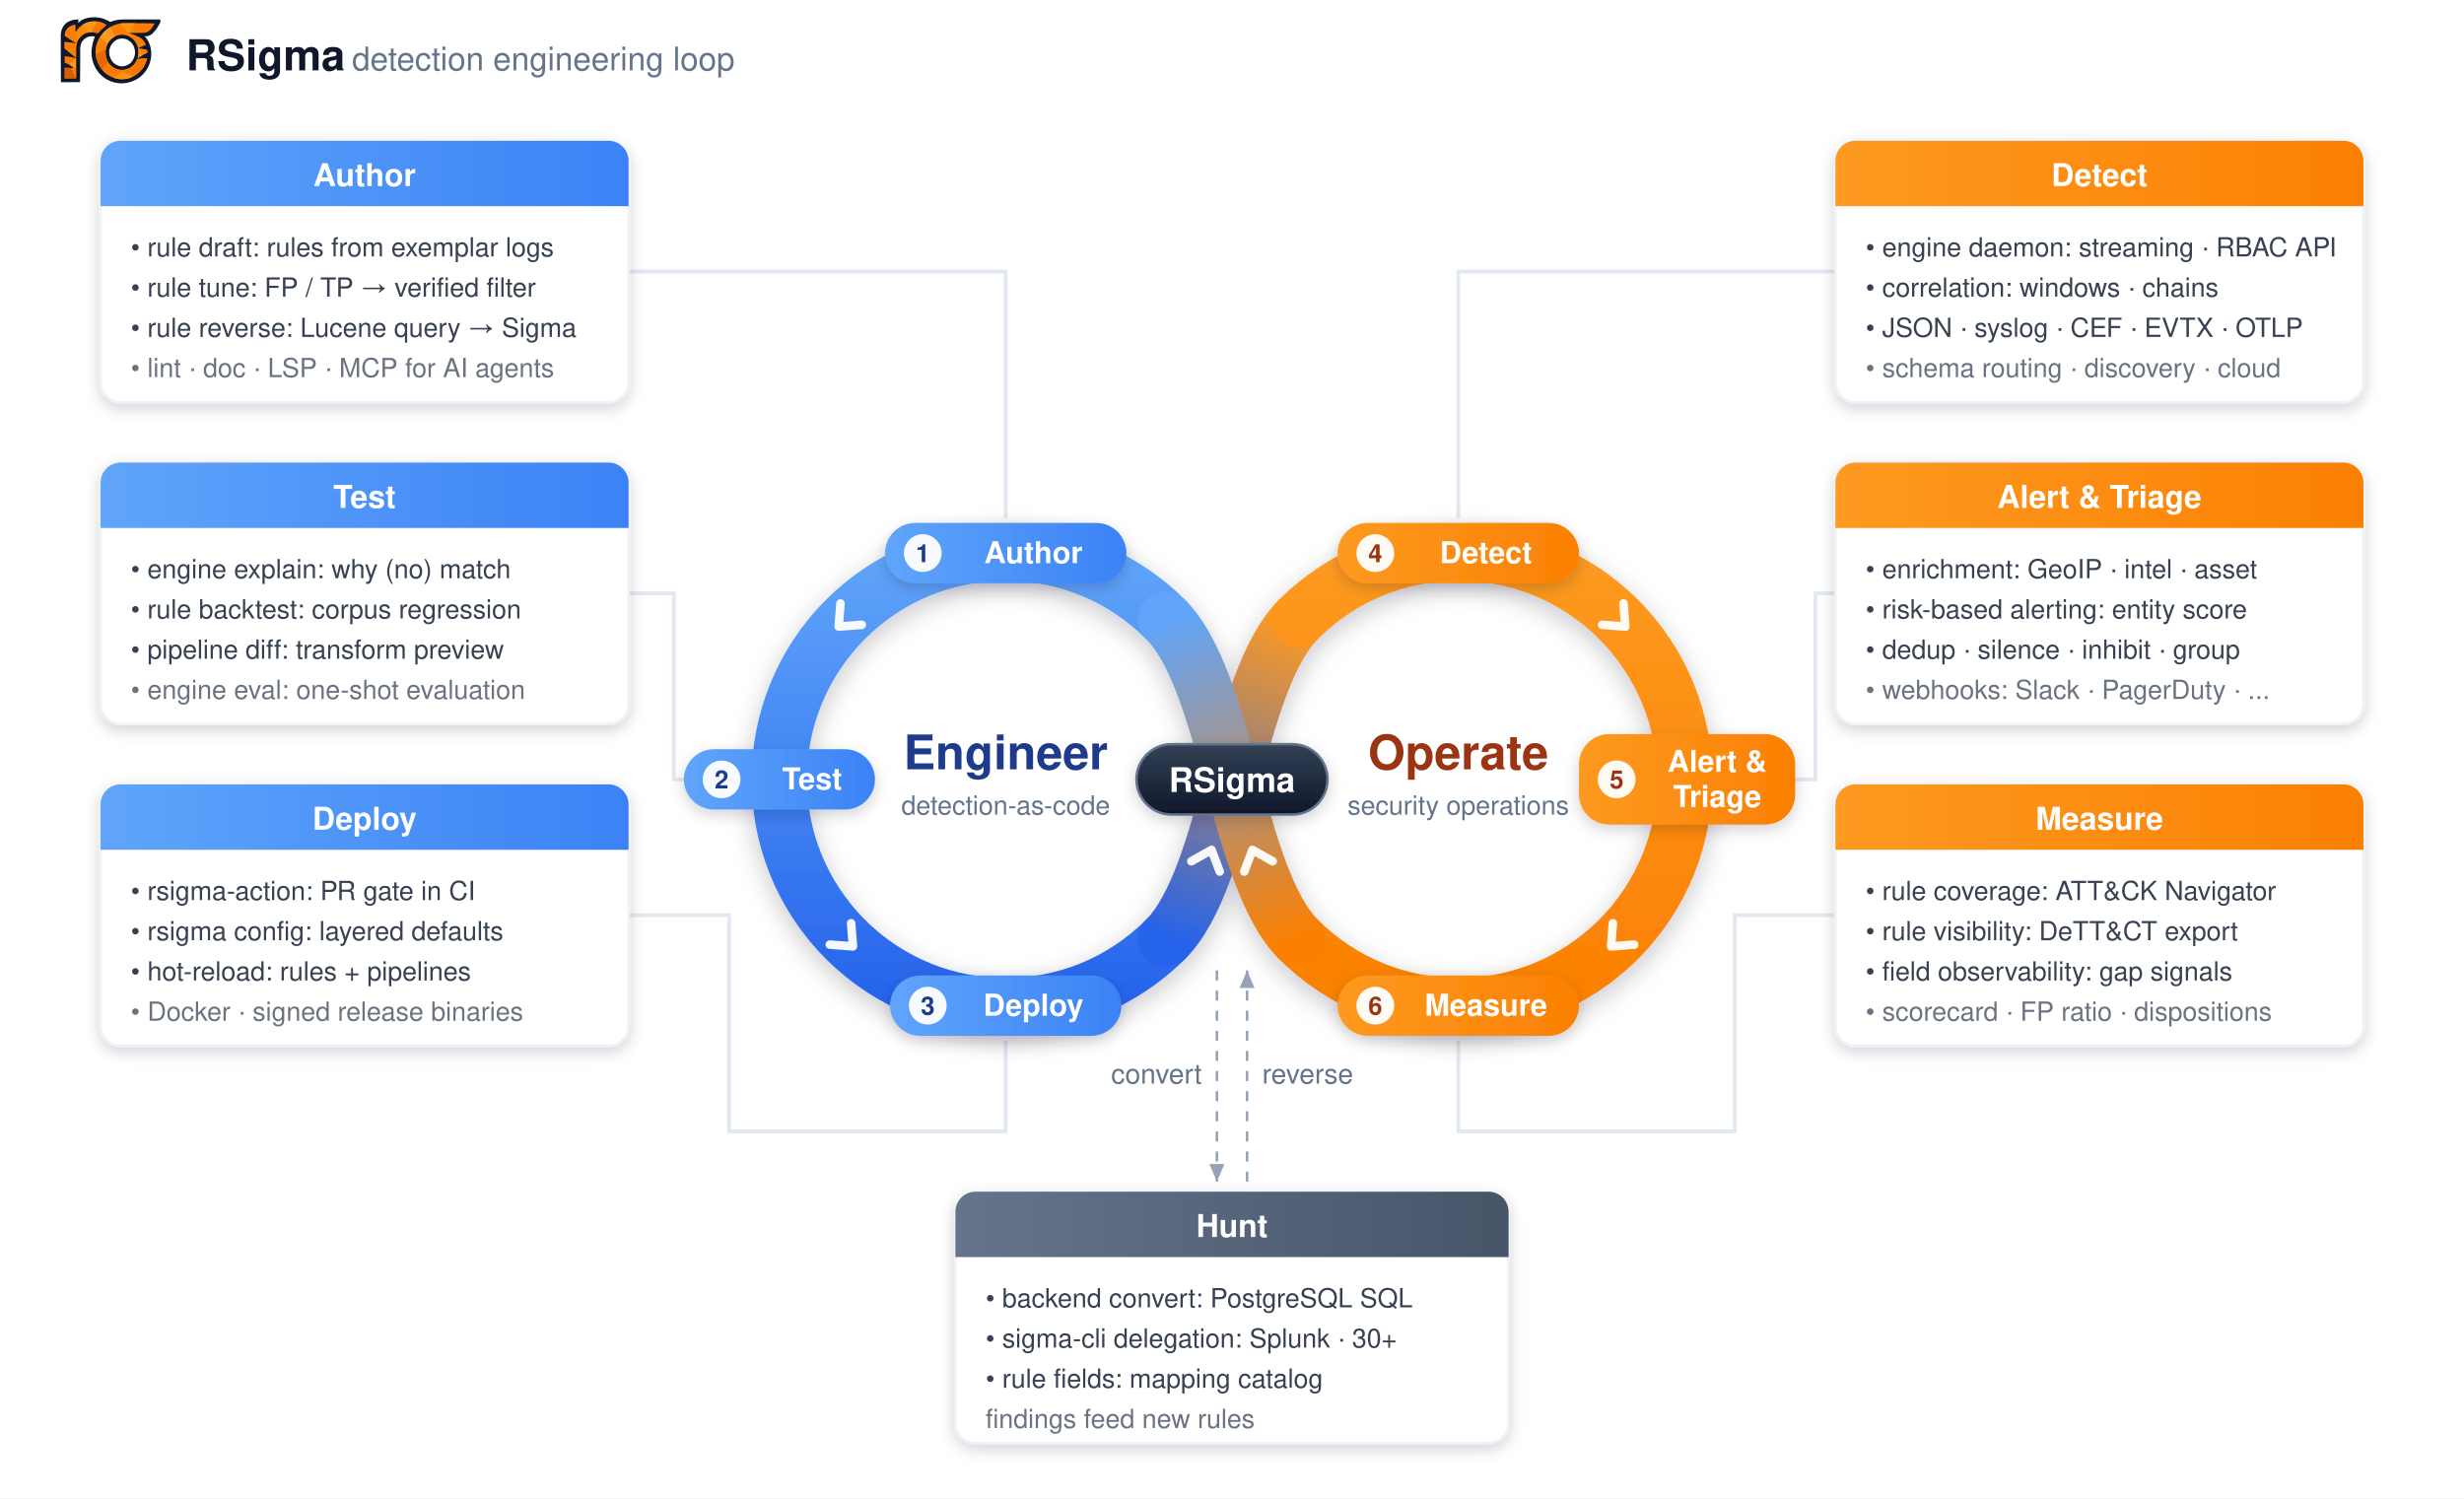
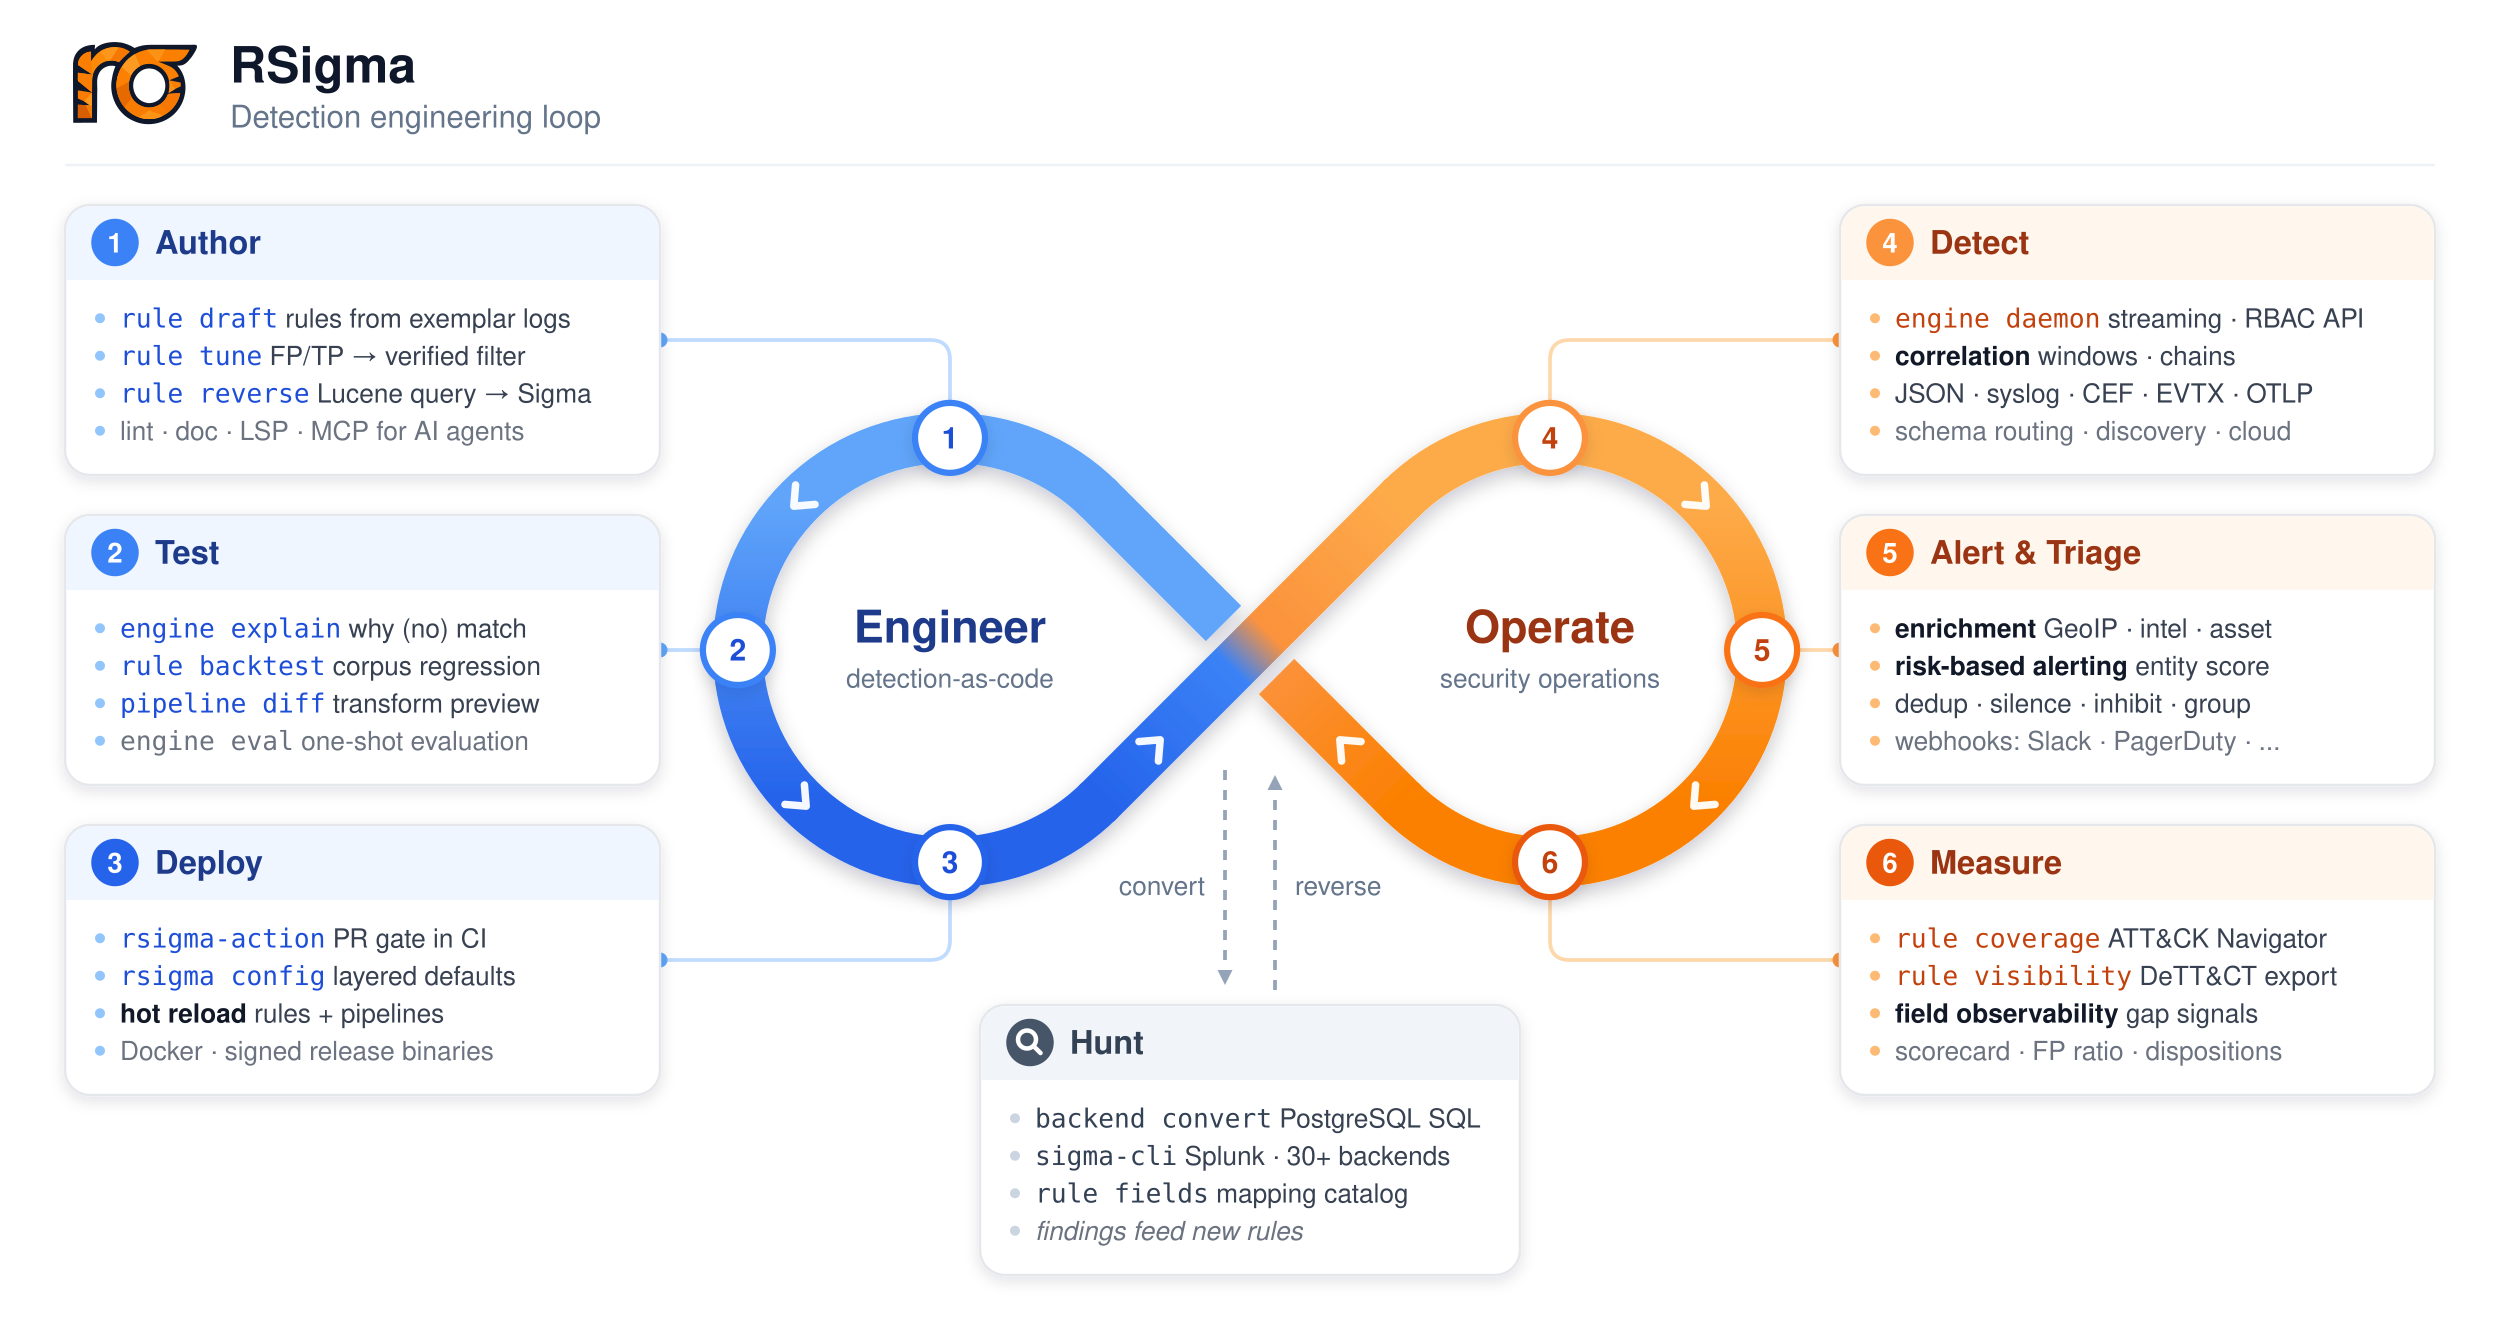
- <svg xmlns="http://www.w3.org/2000/svg" width="980" height="596" viewBox="0 0 980 596" font-family="Helvetica, Arial, sans-serif">
+ <svg xmlns="http://www.w3.org/2000/svg" width="1000" height="530" viewBox="0 0 1000 530" font-family="Helvetica, Arial, sans-serif">
  <defs>
-     <linearGradient id="gradL" x1="0" y1="0" x2="0" y2="1">
+     <linearGradient id="gradL" gradientUnits="userSpaceOnUse" x1="0" y1="200" x2="0" y2="320">
      <stop offset="0" stop-color="#60a5fa" />
      <stop offset="1" stop-color="#2563eb" />
    </linearGradient>
-     <linearGradient id="gradR" x1="0" y1="0" x2="0" y2="1">
-       <stop offset="0" stop-color="#fd9a21" />
+     <linearGradient id="gradR" gradientUnits="userSpaceOnUse" x1="0" y1="200" x2="0" y2="320">
+       <stop offset="0" stop-color="#fdab4a" />
      <stop offset="1" stop-color="#fb8002" />
    </linearGradient>
-     <linearGradient id="gradA" gradientUnits="userSpaceOnUse" x1="463.6" y1="373.6" x2="516.4" y2="246.4">
+     <linearGradient id="gradA" gradientUnits="userSpaceOnUse" x1="440" y1="320" x2="560" y2="200">
      <stop offset="0" stop-color="#2563eb" />
-       <stop offset="1" stop-color="#fd9a21" />
-     </linearGradient>
-     <linearGradient id="gradB" gradientUnits="userSpaceOnUse" x1="516.4" y1="373.6" x2="463.6" y2="246.4">
+       <stop offset="0.44" stop-color="#3b82f6" />
+       <stop offset="0.56" stop-color="#fb923c" />
+       <stop offset="1" stop-color="#fdab4a" />
+     </linearGradient>
+     <linearGradient id="gradB" gradientUnits="userSpaceOnUse" x1="560" y1="320" x2="440" y2="200">
      <stop offset="0" stop-color="#fb8002" />
+       <stop offset="0.44" stop-color="#fb923c" />
+       <stop offset="0.56" stop-color="#60a5fa" />
      <stop offset="1" stop-color="#60a5fa" />
    </linearGradient>
-     <linearGradient id="hdrBlue" x1="0" y1="0" x2="1" y2="0">
-       <stop offset="0" stop-color="#60a5fa" />
-       <stop offset="1" stop-color="#3b82f6" />
-     </linearGradient>
-     <linearGradient id="hdrOrange" x1="0" y1="0" x2="1" y2="0">
-       <stop offset="0" stop-color="#fd9a21" />
-       <stop offset="1" stop-color="#fb8002" />
-     </linearGradient>
-     <linearGradient id="hdrSlate" x1="0" y1="0" x2="1" y2="0">
-       <stop offset="0" stop-color="#64748b" />
-       <stop offset="1" stop-color="#475569" />
-     </linearGradient>
-     <linearGradient id="badge" x1="0" y1="0" x2="0" y2="1">
-       <stop offset="0" stop-color="#334155" />
-       <stop offset="1" stop-color="#0f172a" />
-     </linearGradient>
-     <filter id="soft" x="-30%" y="-30%" width="160%" height="160%">
-       <feDropShadow dx="0" dy="2" stdDeviation="3" flood-color="#0f172a" flood-opacity="0.18" />
+     <filter id="soft" x="-20%" y="-20%" width="140%" height="140%">
+       <feDropShadow dx="0" dy="2" stdDeviation="3" flood-color="#0f172a" flood-opacity="0.12" />
    </filter>
-     <filter id="softBig" x="-30%" y="-30%" width="160%" height="160%">
-       <feDropShadow dx="0" dy="3" stdDeviation="5" flood-color="#0f172a" flood-opacity="0.22" />
+     <filter id="ribbon" x="-20%" y="-20%" width="140%" height="140%">
+       <feDropShadow dx="0" dy="3" stdDeviation="4" flood-color="#0f172a" flood-opacity="0.22" />
    </filter>
-     <marker id="arrowg" markerWidth="9" markerHeight="9" refX="7" refY="3" orient="auto" markerUnits="userSpaceOnUse">
-       <path d="M0,0 L7,3 L0,6 Z" fill="#94a3b8" />
+     <mask id="gap" maskUnits="userSpaceOnUse" x="0" y="0" width="1000" height="530">
+       <rect x="0" y="0" width="1000" height="530" fill="#ffffff" />
+       <path d="M476,284 L524,236" stroke="#000000" stroke-width="30" />
+     </mask>
+     <marker id="arrow" markerWidth="8" markerHeight="8" refX="6" refY="3" orient="auto" markerUnits="userSpaceOnUse">
+       <path d="M0,0 L6,3 L0,6 Z" fill="#94a3b8" />
    </marker>
    <style>
-       /* Light values are presentation attributes on each element (below);
+       .mono { font-family: ui-monospace, SFMono-Regular, Menlo, Consolas, monospace; }
+       /* Light values are presentation attributes on each element;
         this block only overrides them when the viewer prefers dark. */
      @media (prefers-color-scheme: dark) {
        .bg { fill: #0b1220; }
-         .card { fill: #131f36; stroke: #24324d; }
-         .ink { fill: #cbd5e1; }
-         .muted { fill: #93a1b5; }
+         .node { fill: #0b1220; }
+         .logo { fill: #f1f5f9; }
        .title { fill: #f1f5f9; }
        .sub { fill: #94a3b8; }
-         .leader { stroke: #2a3a57; }
-         .lobeL { fill: #93c5fd; }
-         .lobeR { fill: #fdba74; }
+         .divider { stroke: #1e293b; }
+         .card { fill: #111b2e; stroke: #22314d; }
+         .hdrL { fill: #142647; }
+         .hdrR { fill: #33200f; }
+         .hdrS { fill: #1a2436; }
+         .tL, .cmdL, .lobeL, .numL { fill: #93c5fd; }
+         .tR, .cmdR, .lobeR, .numR { fill: #fdba74; }
+         .tS, .cmdS { fill: #e2e8f0; }
+         .ink { fill: #cbd5e1; }
+         .strong { fill: #e2e8f0; }
+         .muted { fill: #8b9ab0; }
+         .leadL { stroke: #1e40af; }
+         .leadR { stroke: #9a3412; }
        .annot { fill: #94a3b8; }
      }
    </style>
  </defs>
-   <rect class="bg" fill="#ffffff" x="0" y="0" width="980" height="596" />
-   <g transform="translate(20,3) scale(0.04) translate(-53.91459,-194.2921)">
+   <rect class="bg" fill="#ffffff" x="0" y="0" width="1000" height="530" />
+   <g transform="translate(24,12) scale(0.05) translate(-53.91459,-194.2921)">
    <path class="logo" fill="#0f172a" d="M 503.008 290.952 C 445.509 288.488 364.458 302.968 331.624 350.056 C 333.917 314.14 331.207 350.445 334.11 313.157 C 216.487 311.122 164.41 381.585 158.26 458.548 C 156.589 604.127 159.974 790.975 159.569 936.595 C 222.006 936.951 260.938 936.769 349.512 936.114 C 351.261 858.168 350.883 771.912 351.46 693.898 C 355.313 644.453 341.965 591.313 363.936 544.808 C 386.289 494.82 445.332 469.442 497.553 483.653 C 487.785 504.44 473.8 550.607 469.137 585.478 C 442.697 717.884 513.446 866.438 639.139 920.091 C 759.822 979.819 918.912 940.142 998.28 831.528 C 1076.388 731.647 1081.343 573.555 991.903 479.068 C 1047.321 483.791 1071.762 455.176 1108.491 408.605 C 1126.01 380.683 1177.345 311.705 1131.42 312.38 C 1012.56 312.634 893.688 312.029 774.835 312.948 C 728.066 313.875 701.915 317.775 650.081 337.915 C 616.411 316.385 567.62 295.634 526.001 292.999 C 518.957 292.001 511.223 291.304 503.008 290.952 z M 771.77 501.974 C 779.144 502.277 786.571 503.279 794.001 504.999 C 796.641 505.559 799.281 506.111 802.001 506.691 C 820.011 511.891 835.851 521.849 850.001 533.999 C 851.711 535.459 853.42 536.931 855.19 538.441 C 879.13 561.131 891.961 592.699 896.001 624.999 C 896.121 629.749 896.18 634.499 896.19 639.249 C 896.2 641.729 896.219 644.211 896.229 646.771 C 895.009 685.041 877.901 720.349 851.001 746.999 C 823.721 770.449 790.771 781.299 755.001 778.999 C 719.051 772.679 689.089 755.509 666.879 726.249 C 643.699 691.779 634.29 651.85 642.12 610.62 C 651.17 570.97 674.03 539.58 708.12 517.81 C 727.995 506.47 749.648 501.065 771.77 501.974 z" />
    <path d="m 801.375,349.773 h 9.52 c 8.59,0 17.17,0.01 25.75,0.02 8.98,0.02 17.96,0.02 26.94,0.02 17,0.01 33.99,0.02 50.98,0.04 19.35,0.03 38.7,0.04 58.06,0.05 39.79,0.02 77.52,2.063 117.31,2.113 l 0.047,0.034 0.013,-0.047 c -0.65,1.98 -1.32,3.96 -2,6 -18.99,35.11 -41.04,71.04 -81,84 -18.46,4.41 -36.27,4.6 -55.2,4.61 -1.62,0 -1.62,0 -9.8,0.05 -8.53,0.04 -17.05,0.06 -25.58,0.08 -8.73,0.01 -17.46,0.06 -26.19,0.1 -17.07,0.07 -34.15,0.12 -51.23,0.16 4.48,1.76 8.96,3.52 13.44,5.29 2.49,0.98 4.99,1.96 7.55,2.97 5.34,2.09 10.71,4.11 16.08,6.11 6.12,2.32 11.98,4.91 17.93,7.63 3.79,1.6 7.58,3.18 11.38,4.75 2.09,0.87 4.19,1.74 6.34,2.64 3.96,1.64 7.92,3.28 11.88,4.9 40.27,16.81 62.8,42.59 81.4,81.71 v 2 c -6.48,2.88 -12.94,5.63 -19.52,8.26 -2.01,0.81 -4.02,1.62 -6.09,2.45 -4.18,1.68 -8.36,3.35 -12.54,5.03 -35.32,14.21 -35.32,14.21 -36.85,17.26 1.53,0.1 3.05,0.21 4.62,0.32 7,0.74 13.69,2.08 20.57,3.55 10.25,2.17 20.51,4.22 30.81,6.13 22.94,4.48 22.94,4.48 33,7 0.84,6.67 1.11,12.8 1.07,19.5 -0.01,1.97 -0.02,3.94 -0.03,5.97 -0.01,0.74 -0.01,0.74 -0.04,4.53 -1.76,0.81 -3.53,1.62 -5.35,2.45 -41.29,19.06 -41.29,19.06 -58.47,30.2 -6.35,4.11 -12.79,8.07 -19.24,12.03 -2.22,1.37 -4.43,2.73 -6.72,4.14 -5.21,3.18 -5.21,3.18 -7.22,4.18 0.9,-8.04 2.39,-15.55 4.07,-23.44 6.09,-32.03 3.72,-62.67 -6.07,-93.56 -0.66,-2.17 -1.31,-4.33 -2,-6.57 -15.04,-40.91 -45.03,-74.88 -84.18,-94.06 -39.03,-18.01 -82.3,-19.94 -122.82,-5.37 -19.1,8.05 -35.4,18.27 -51,32 -1.89,1.65 -3.79,3.3 -5.74,5 -21.2,20.18 -37.32,47.53 -44.26,76 l -3,9 c -9.59,49.8 -2.47,99.02 23,143 2.55,3.75 5.2,7.44 8,11 1.37,1.75 2.73,3.5 4.13,5.31 30.06,35.06 68.6,53.03 113.87,58.69 47.69,0.99 89.76,-15.37 124.57,-48.19 16.71,-17.68 28.52,-38.2 37.43,-60.81 73.66,-5.17 73.66,-5.17 96,-5 -12.42,61.82 -49.02,117.96 -100,155 -0.87,0.67 -0.87,0.67 -5.31,4.06 -54.72,37.88 -118.74,53.36 -184.63,43.26 -73.78,-13.86 -133.32,-56.08 -175.62,-117.39 -16.88,-26.57 -28.4,-54.64 -36.44,-84.93 -0.72,-2.66 -1.44,-5.32 -2.18,-8.07 -7.69,-37.91 -6.8,-77.16 1.18,-114.93 0.34,-0.33 0.66,-0.66 1,-1 0.26,-1.69 0.51,-3.38 0.76,-5.12 1.39,-7.67 3.62,-14.69 6.12,-22.07 0.86,-2.57 1.73,-5.14 2.62,-7.79 9.56,-26.76 23.51,-52.29 40.5,-75.02 1.63,-2.19 3.26,-4.38 4.94,-6.63 5.09,-6.41 10.48,-12.39 16.06,-18.37 l 5,-6 h 2 c 0.34,-0.66 0.34,-0.66 2,-4 3.27,-3.08 6.62,-6.06 10,-9 1.08,-0.95 1.08,-0.95 6.5,-5.75 41.2,-34.34 91.26,-57.91 144.5,-65.25 2.18,-0.35 4.36,-0.71 6.61,-1.07 13.6,-1.35 27.12,-1.19 40.77,-1.16 z" fill="#fb8002" />
    <path d="m 612,368 c -18.344,14.911 -34.481,27.764 -49.815,43.87 -15.719,9.911 -24.067,35.751 -41.904,37.028 C 467.571,428.455 403.246,439.441 362.393,479.218 325.918,511.556 307.731,561.343 310.68,609.6 c -0.219,27.8 -0.462,55.6 -0.68,83.4 -38.006,-27.905 -72.967,-59.806 -110,-89 -7.442,-14.929 -1.282,-34.163 -3.118,-50.779 -1.209,-11.504 -1.042,-21.417 12.842,-15.39 C 244.25,541.346 278.4,548.721 313,551 274.022,526.34 235.845,500.297 198,474 196.01,428.341 229.837,385.806 272.78,372.519 282.137,368.782 291.989,367.323 302,368 c 0.019,25.085 -0.038,51.493 0.029,75.754 23.475,-36.577 52.933,-71.516 93.247,-90.091 63.429,-30.963 141.079,-25.814 203.068,6.143 4.673,2.523 9.238,5.249 13.657,8.194 z" fill="#fc8a07" />
    <path d="m 1015,701 c -12.43,61.82 -49.03,117.97 -100,155 -1.75,1.34 -3.51,2.68 -5.31,4.06 -54.72,37.89 -118.74,53.37 -184.64,43.26 C 667.23,892.46 617.77,864.17 577,822 c -1.34,-1.38 -2.68,-2.76 -4.06,-4.19 -0.97,-1.26 -1.94,-2.51 -2.94,-3.81 1.48,-7.4 6.13,-11.31 11,-17 3.35,-4.32 6.68,-8.66 10,-13 5.9,-7.44 11.9,-14.8 17.89,-22.16 5.22,-6.44 10.39,-12.92 15.49,-19.46 1.19,-1.45 2.39,-2.89 3.62,-4.38 0.66,0 1.32,0 2,0 0.57,0.86 0.57,0.86 3.44,5.19 22.46,33.54 58.52,59.77 98.45,68.03 47.34,8.39 89.83,-0.47 130.11,-27.22 26.69,-21.2 44.52,-46.33 57,-78 73.65,-5.16 73.65,-5.16 96,-5 z" fill="#f87b02" />
    <path d="m 547,491 c 3.13,3.13 6.25,6.26 9.36,9.4 1.64,1.64 3.27,3.28 4.95,4.98 1.63,1.63 3.25,3.27 4.93,4.96 2.77,2.71 5.59,5.38 8.52,7.92 7.46,6.59 14.33,13.8 21.33,20.87 5.8,5.84 11.64,11.53 17.91,16.87 0.99,0.99 1.98,1.98 3,3 0.5,0.16 0.5,0.16 3,1 -1,5 -1,5 -3.75,11.75 -18.37,46.64 -16.09,98.16 2.57,144.31 2.03,4.59 4.4,9.03 6.8,13.44 1.12,2.14 2.23,4.29 3.38,6.5 -2.66,5.32 -6.23,9.38 -10,14 -2.17,2.67 -4.33,5.33 -6.5,8 -1.12,1.38 -2.24,2.76 -3.4,4.18 -11.21,13.81 -22.13,27.84 -33.03,41.89 -2.34,2.99 -4.7,5.97 -7.07,8.93 -25.94,-34.49 -44.92,-70.21 -56,-112 -0.72,-2.66 -1.44,-5.32 -2.19,-8.06 -7.69,-37.91 -6.8,-77.17 1.19,-114.94 0.16,-0.16 0.16,-0.16 1,-1 0.25,-1.69 0.5,-3.37 0.76,-5.11 1.38,-7.67 3.61,-14.7 6.12,-22.08 0.86,-2.57 1.72,-5.14 2.61,-7.79 6.29,-17.6 14.7,-35.11 24.51,-51.02 z" fill="#e76a01" />
    <path d="m 302,368 v 76 l 0.029,0.076 L 302,445 c 0.3,1.41 0.6,2.83 0.91,4.28 1.09,5.72 1.83,11.39 2.49,17.17 1.84,15.75 4,31.44 6.17,47.14 4.1,30.06 4.29,33.229 5.17,38.96 L 316.254,550 c 1,3 0.746,3 -0.504,7.38 -4.66,17.64 -5.21,35.16 -5.26,53.3 -0.01,1.18 -0.01,1.18 -0.06,7.17 -0.05,7.49 -0.08,14.97 -0.12,22.46 -0.03,5.11 -0.07,10.22 -0.1,15.32 -0.09,12.46 -0.15,24.91 -0.21,37.37 -5.84,-3.51 -10.74,-7.66 -16,-12 -1.12,-0.88 -1.12,-0.88 -6.81,-5.31 -7.23,-5.72 -14.21,-11.68 -21.19,-17.69 -3.32,-2.68 -6.65,-5.35 -10,-8 -3.67,-2.99 -7.34,-5.99 -11,-9 -0.66,-0.54 -0.66,-0.54 -3.98,-3.26 -6.8,-5.58 -13.54,-11.19 -20.21,-16.93 -6.79,-5.8 -13.77,-11.31 -20.81,-16.81 -3,-3 -3,-3 -3.34,-9.31 0.02,-2.7 0.03,-5.41 0.05,-8.2 0.01,-2.92 0.02,-5.85 0.03,-8.86 0.02,-3.07 0.05,-6.15 0.07,-9.32 0.02,-3.08 0.03,-6.17 0.04,-9.35 0.04,-7.65 0.09,-15.31 0.15,-22.96 1.6,0.23 1.6,0.23 9.69,1.4 8.09,1.16 16.19,2.23 24.31,3.16 8.37,0.97 16.67,2.15 25,3.44 8.46,1.23 16.91,2.43 25.38,3.62 2.26,0.33 4.53,0.65 6.87,0.99 1.08,0.15 1.08,0.15 6.59,0.93 1.97,0.28 3.95,0.56 5.98,0.85 C 306,551 306,551 313,551 c -2.08,-1.28 -4.17,-2.56 -6.31,-3.88 C 294.27,539.37 282.16,531.15 270,523 c -3.23,-2.15 -6.46,-4.29 -9.69,-6.44 -8.16,-5.44 -16.23,-11 -24.31,-16.56 -2.35,-1.57 -4.7,-3.13 -7.12,-4.75 C 200,476 200,476 198,474 c -1.68,-26.11 9.9,-50.14 26,-70 20.5,-22.24 47.53,-36 78,-36 z" fill="#f97e02" />
    <path d="m 197,677 c 22,3 22,3 30,5 12.9,2.32 25.91,3.97 38.89,5.78 5.74,0.86 11.44,1.96 17.11,3.22 6.54,1.08 13.1,2.09 19.65,3.1 5.35,0.9 5.35,0.9 7.35,1.9 0,66.99 0,133.98 0,203 -37.29,0 -74.58,0 -113,0 0,-35.31 0,-70.62 0,-107 9.91,0 19.22,0.42 29.03,1.43 6.71,0.64 13.43,1.11 20.16,1.57 10.64,0.73 21.21,1.8 31.81,3 5.66,0.37 11.33,0.71 17,1 -11.23,-8.48 -22.53,-16.85 -34,-25 -1.89,-1.42 -3.78,-2.85 -5.72,-4.31 -9.11,-5.87 -18.54,-9.88 -28.53,-14 -3.71,-1.56 -7.43,-3.12 -11.14,-4.68 -1.63,-0.67 -3.26,-1.35 -4.94,-2.05 -4.58,-1.92 -9.13,-3.94 -13.67,-5.96 0,-21.78 0,-43.56 0,-66 z" fill="#f87b02" />
    <path d="m 1015,701 c -12.2,60.68 -48.23,118.14 -99,154 -5.69,-2.85 -8.82,-7.22 -13,-12 -0.74,-0.83 -0.74,-0.83 -4.5,-5 -10.5,-11.67 -21,-23.33 -31.5,-35 -1.63,-1.75 -3.26,-3.51 -4.94,-5.31 C 858,793 858,793 856,788 c 0.89,-0.65 0.89,-0.65 5.38,-3.94 5.84,-4.46 11.25,-9.04 16.62,-14.06 1.61,-1.51 3.22,-3.01 4.88,-4.56 16.18,-17.17 27.5,-37.58 36.12,-59.44 73.65,-5.16 73.65,-5.16 96,-5 z" fill="#f67702" />
    <path d="m 651.267,387.901 c 13.091,24.495 23.547,50.273 35.125,75.49 2.714,6.465 5.227,13.014 7.608,19.609 -25.638,15.542 -49.506,35.461 -64.479,61.848 -11.066,17.193 -1.709,1.676 -8.852,15.688 -19.279,-16.816 -42.421,-39.138 -61.105,-56.59 -12.613,-12.677 -0.428,0.313 -12.964,-12.88 15.934,-23.413 35.006,-50.965 57.517,-68.62 12.404,-10.051 24.986,-19.967 38.1,-29.053 3.02,-1.826 6.05,-3.635 9.051,-5.493 z" fill="#fd9a21" />
    <path d="m 547,491 c 11.32,11.423 22.587,22.899 34.603,33.597 11.369,11.252 26.876,25.385 38.869,35.979 -3.14,8.187 -2.631,6.953 -4.604,12.147 -3.902,9.949 -7.374,20.184 -8.678,30.838 -2.972,9.3 -13.683,10.703 -21.088,14.961 -23.707,12.087 -47.219,24.552 -70.613,37.229 -4.068,1.808 -10.16,7.205 -9.355,-0.693 C 502.427,629.291 506.753,603.235 512,578 c 2.618,-14.44 2.692,-14.585 5.626,-21.344 C 524.642,533.649 534.333,511.469 547,491 Z" fill="#fc8102" />
    <path d="m 197,792 c 9.9,0 19.18,0.42 28.98,1.43 9.37,0.89 18.75,1.48 28.14,2.11 5.88,0.46 3.16,0.393 8.338,0.862 l 0.047,0.056 c 1.17,4.113 1.238,4.219 6.123,15.647 1.2,2.55 3.522,4.746 4.762,7.376 3.84,7.99 7.79,15.91 11.79,23.81 4.44,8.99 8.6,18.1 12.78,27.21 2.5,5.35 5.09,10.62 7.79,15.88 C 309,893 309,893 310,899 H 197 Z" fill="#d75e01" />
    <path d="m 522.75,333.083 c 30.883,0.411 58.782,15.292 84.37,31.434 6.21,4.443 6.178,2.51 1.479,6.831 -7.592,6.595 -7.51,6.61 -16.874,15.324 -22.575,19.134 -45.522,43.766 -65.86,64.993 -7.649,-3.619 -7.645,-3.552 -13.351,-5.394 -18.556,-5.993 -35.231,-8.209 -58.551,-7.061 9.49,-18.378 23.532,-35.82 34.128,-53.542 11.279,-17.235 22.878,-35.686 34.659,-52.584 z" fill="#f67802" />
    <path d="m 523,333 c -0.51,0.8 -0.51,0.8 -3.09,4.86 -2.38,3.74 -4.76,7.48 -7.13,11.22 -7.34,11.57 -14.77,23.08 -22.27,34.54 -3.84,5.89 -7.66,11.8 -11.48,17.7 -3.96,6.11 -7.93,12.21 -11.91,18.3 -1.42,2.18 -2.84,4.36 -4.3,6.61 -2.86,4.31 -5.81,8.56 -8.82,12.77 -8.94,1.38 -8.94,1.38 -18,2 -0.99,0.16 -0.99,0.16 -6,1 -0.99,-1.59 -1.98,-3.18 -3,-4.81 -2.43,-3.76 -4.94,-7.47 -7.59,-11.08 -5.2,-7.21 -10.12,-14.58 -15.03,-21.99 -1.95,-2.92 -3.89,-5.85 -5.84,-8.78 -0.47,-0.71 -0.47,-0.71 -2.85,-4.3 -4.74,-7.12 -9.52,-14.22 -14.3,-21.31 C 379,366 379,366 378,363 c 46.17,-26.17 92,-37.19 145,-30 z" fill="#fc971c" />
    <path d="m 773,839 c 3.67,1.26 7.31,2.61 10.94,4 1.06,0.41 1.06,0.41 6.43,2.46 2.19,0.84 4.37,1.68 6.63,2.54 4.19,1.57 8.37,3.13 12.56,4.69 6.43,2.41 12.82,4.87 19.19,7.43 5.72,2.27 11.43,4.37 17.25,6.38 21.68,7.51 21.68,7.51 30,12.5 -37.79,28.34 -99.04,30.82 -143.69,25.44 -15.63,-2.37 -31.58,-5.55 -46.31,-11.44 -0.16,-0.5 -0.16,-0.5 -1,-3 2.31,-0.99 4.62,-1.98 7,-3 3.36,-2.29 6.69,-4.63 10,-7 4,-2.67 8,-5.34 12,-8 2.05,-1.37 4.09,-2.74 6.2,-4.16 6.92,-4.63 13.86,-9.23 20.8,-13.84 2.33,-1.57 4.66,-3.14 7.07,-4.76 1.1,-0.73 1.1,-0.73 6.68,-4.43 2,-1.33 3.99,-2.67 6.05,-4.04 C 766,838 766,838 773,839 Z" fill="#fd9315" />
    <path d="m 773.501,350.773 c 39.167,0.07 83.877,-1.505 123.043,-1.4 -11.39,23.324 -26.652,44.45 -39.167,67.131 -4.638,9.45 -12.898,21.405 -18.247,30.516 -10.108,-5.957 -18.737,-14.053 -26.215,-23.028 -20.365,-22.185 -40.92,-44.207 -60.886,-66.749 -1.857,-2.307 -7.65,-4.878 -1.744,-4.78 7.678,-1.17 15.449,-1.72 23.215,-1.69 z" fill="#fd9315" />
    <path d="m 309,697 c 0.33,0 0.66,0 1,0 0,65.34 0,130.68 0,198 -8.74,-8.74 -13.65,-25.62 -18.94,-36.81 C 283.22,841.61 275.23,825.1 267.15,808.64 264,802 264,802 263,798 c 10.71,-0.1 21.31,0.29 32,1 -15.45,-11.65 -31.04,-23.05 -47,-34 3.16,-6.32 8.2,-10.85 13,-16 1.73,-1.9 3.46,-3.79 5.25,-5.75 5.71,-6.2 11.47,-12.35 17.24,-18.49 2.79,-2.99 5.53,-6.02 8.26,-9.07 4.91,-5.42 10.08,-10.52 15.25,-15.69 0.66,-0.99 1.32,-1.98 2,-3 z" fill="#fc981d" />
    <path d="m 263,798 c 15.68,0 31.35,1.02 47,2 0,31.35 0,62.7 0,95 -8.74,-8.74 -13.65,-25.62 -18.94,-36.81 C 283.22,841.61 275.23,825.1 267.15,808.64 264,802 264,802 263,798 Z" fill="#f17f07" />
    <path d="m 927,597 2,1 v 6 l 5,1 c 2.98,3.95 2.98,3.95 6.19,9.12 1.14,1.83 2.29,3.65 3.47,5.53 1.1,1.76 2.2,3.53 3.34,5.35 0.86,1.28 0.86,1.28 5.19,7.75 7.23,10.9 14.714,23.038 21.394,34.288 C 967.886,670.4 964.98,672.55 959.94,675.5 c -8.71,5.15 -17.28,10.46 -25.8,15.91 -3.66,2.29 -7.39,4.45 -11.14,6.59 0.89,-8.03 2.38,-15.54 4.06,-23.44 4.4,-23.12 4.29,-46.3 0.94,-69.56 z" fill="#fb9115" />
  </g>
-   <text class="title" fill="#0f172a" x="74" y="28" font-size="17" font-weight="bold">RSigma</text>
-   <text class="sub" fill="#64748b" x="140" y="28" font-size="13">detection engineering loop</text>
+   <text class="title" fill="#0f172a" x="92" y="33" font-size="20" font-weight="bold">RSigma</text>
+   <text class="sub" fill="#64748b" x="92" y="51" font-size="12.5">Detection engineering loop</text>
+   <path class="divider" d="M26,66 H974" stroke="#eef2f7" stroke-width="1" />
  <g fill="none" stroke-width="1.5">
-     <path class="leader" stroke="#e2e8f0" d="M250,108 L400,108 L400,206" />
-     <path class="leader" stroke="#e2e8f0" d="M250,236 L268,236 L268,310 L272,310" />
-     <path class="leader" stroke="#e2e8f0" d="M250,364 L290,364 L290,450 L400,450 L400,414" />
-     <path class="leader" stroke="#e2e8f0" d="M730,108 L580,108 L580,206" />
-     <path class="leader" stroke="#e2e8f0" d="M730,236 L722,236 L722,310 L714,310" />
-     <path class="leader" stroke="#e2e8f0" d="M730,364 L690,364 L690,450 L580,450 L580,414" />
-   </g>
-   <path d="M484,386 L484,470" fill="none" stroke="#94a3b8" stroke-dasharray="4 4" marker-end="url(#arrowg)" />
-   <path d="M496,470 L496,386" fill="none" stroke="#94a3b8" stroke-dasharray="4 4" marker-end="url(#arrowg)" />
-   <text class="annot" fill="#64748b" x="478" y="431" font-size="11" text-anchor="end">convert</text>
-   <text class="annot" fill="#64748b" x="502" y="431" font-size="11" text-anchor="start">reverse</text>
-   <g filter="url(#softBig)" stroke-linecap="round" fill="none">
-     <path d="M463.6,246.4 A90,90 0 1 0 463.6,373.6" stroke="url(#gradL)" stroke-width="22" />
-     <path d="M463.6,373.6 C488.3,348.9 491.7,271.1 516.4,246.4" stroke="url(#gradA)" stroke-width="22" />
-     <path d="M516.4,246.4 A90,90 0 1 1 516.4,373.6" stroke="url(#gradR)" stroke-width="22" />
-     <path d="M516.4,373.6 C491.7,348.9 488.3,271.1 463.6,246.4" stroke="url(#gradB)" stroke-width="22" />
-   </g>
-   <g fill="none" stroke="#ffffff" stroke-width="3.4" stroke-linecap="round" stroke-linejoin="round" opacity="0.95">
-     <path d="M-3,-6 L4,0 L-3,6" transform="translate(336.4,246.4) rotate(135)" />
-     <path d="M-3,-6 L4,0 L-3,6" transform="translate(336.4,373.6) rotate(45)" />
-     <path d="M-3,-6 L4,0 L-3,6" transform="translate(643.6,246.4) rotate(45)" />
-     <path d="M-3,-6 L4,0 L-3,6" transform="translate(643.6,373.6) rotate(135)" />
-     <path d="M-3,-6 L4,0 L-3,6" transform="translate(480.5,341.8) rotate(-70)" />
-     <path d="M-3,-6 L4,0 L-3,6" transform="translate(499.5,341.8) rotate(-110)" />
-   </g>
-   <text class="lobeL" fill="#1e3a8a" x="400" y="306" font-size="19" font-weight="bold" text-anchor="middle">Engineer</text>
-   <text class="sub" fill="#64748b" x="400" y="324" font-size="10.5" text-anchor="middle">detection-as-code</text>
-   <text class="lobeR" fill="#9a3412" x="580" y="306" font-size="19" font-weight="bold" text-anchor="middle">Operate</text>
-   <text class="sub" fill="#64748b" x="580" y="324" font-size="10.5" text-anchor="middle">security operations</text>
-   <rect x="452" y="296" width="76" height="28" rx="14" fill="url(#badge)" stroke="#64748b" stroke-width="1" filter="url(#soft)" />
-   <text x="490" y="315" font-size="13.5" font-weight="bold" text-anchor="middle" fill="#ffffff">RSigma</text>
-   <g filter="url(#soft)">
-     <rect x="352" y="208" width="96" height="24" rx="12" fill="url(#hdrBlue)" />
-     <rect x="272" y="298" width="76" height="24" rx="12" fill="url(#hdrBlue)" />
-     <rect x="354" y="388" width="92" height="24" rx="12" fill="url(#hdrBlue)" />
-     <rect x="532" y="208" width="96" height="24" rx="12" fill="url(#hdrOrange)" />
-     <rect x="628" y="292" width="86" height="36" rx="12" fill="url(#hdrOrange)" />
-     <rect x="532" y="388" width="96" height="24" rx="12" fill="url(#hdrOrange)" />
+     <path class="leadL" stroke="#bfdbfe" d="M264,136 H372 Q380,136 380,144 V160" />
+     <path class="leadL" stroke="#bfdbfe" d="M264,260 H280" />
+     <path class="leadL" stroke="#bfdbfe" d="M264,384 H372 Q380,384 380,376 V360" />
+     <path class="leadR" stroke="#fed7aa" d="M736,136 H628 Q620,136 620,144 V160" />
+     <path class="leadR" stroke="#fed7aa" d="M736,260 H720" />
+     <path class="leadR" stroke="#fed7aa" d="M736,384 H628 Q620,384 620,376 V360" />
  </g>
  <g>
-     <circle cx="367" cy="220" r="7.5" fill="#ffffff" opacity="0.95" />
-     <circle cx="287" cy="310" r="7.5" fill="#ffffff" opacity="0.95" />
-     <circle cx="369" cy="400" r="7.5" fill="#ffffff" opacity="0.95" />
-     <circle cx="547" cy="220" r="7.5" fill="#ffffff" opacity="0.95" />
-     <circle cx="643" cy="310" r="7.5" fill="#ffffff" opacity="0.95" />
-     <circle cx="547" cy="400" r="7.5" fill="#ffffff" opacity="0.95" />
-   </g>
-   <g font-size="10" font-weight="bold" text-anchor="middle">
-     <text x="367" y="223.6" fill="#1e3a8a">1</text>
-     <text x="287" y="313.6" fill="#1e3a8a">2</text>
-     <text x="369" y="403.6" fill="#1e3a8a">3</text>
-     <text x="547" y="223.6" fill="#9a3412">4</text>
-     <text x="643" y="313.6" fill="#9a3412">5</text>
-     <text x="547" y="403.6" fill="#9a3412">6</text>
-   </g>
-   <g font-size="12" font-weight="bold" text-anchor="middle" fill="#ffffff">
-     <text x="411" y="224">Author</text>
-     <text x="323" y="314">Test</text>
-     <text x="411" y="404">Deploy</text>
-     <text x="591" y="224">Detect</text>
-     <text x="683" y="307">Alert &amp;</text>
-     <text x="683" y="321">Triage</text>
-     <text x="591" y="404">Measure</text>
-   </g>
-   <g filter="url(#soft)">
-     <rect class="card" fill="#ffffff" stroke="#eef2f7" stroke-width="1" x="40" y="56" width="210" height="104" rx="8" />
-     <rect class="card" fill="#ffffff" stroke="#eef2f7" stroke-width="1" x="40" y="184" width="210" height="104" rx="8" />
-     <rect class="card" fill="#ffffff" stroke="#eef2f7" stroke-width="1" x="40" y="312" width="210" height="104" rx="8" />
-   </g>
-   <path d="M40,64 a8,8 0 0 1 8,-8 h194 a8,8 0 0 1 8,8 v18 h-210 Z" fill="url(#hdrBlue)" />
-   <path d="M40,192 a8,8 0 0 1 8,-8 h194 a8,8 0 0 1 8,8 v18 h-210 Z" fill="url(#hdrBlue)" />
-   <path d="M40,320 a8,8 0 0 1 8,-8 h194 a8,8 0 0 1 8,8 v18 h-210 Z" fill="url(#hdrBlue)" />
-   <text x="145" y="74" font-size="12.5" font-weight="bold" text-anchor="middle" fill="#ffffff">Author</text>
-   <text class="ink" fill="#374151" x="52" y="102" font-size="10.5">• rule draft: rules from exemplar logs</text>
-   <text class="ink" fill="#374151" x="52" y="118" font-size="10.5">• rule tune: FP / TP → verified filter</text>
-   <text class="ink" fill="#374151" x="52" y="134" font-size="10.5">• rule reverse: Lucene query → Sigma</text>
-   <text class="muted" fill="#6b7280" x="52" y="150" font-size="10.5">• lint · doc · LSP · MCP for AI agents</text>
-   <text x="145" y="202" font-size="12.5" font-weight="bold" text-anchor="middle" fill="#ffffff">Test</text>
-   <text class="ink" fill="#374151" x="52" y="230" font-size="10.5">• engine explain: why (no) match</text>
-   <text class="ink" fill="#374151" x="52" y="246" font-size="10.5">• rule backtest: corpus regression</text>
-   <text class="ink" fill="#374151" x="52" y="262" font-size="10.5">• pipeline diff: transform preview</text>
-   <text class="muted" fill="#6b7280" x="52" y="278" font-size="10.5">• engine eval: one-shot evaluation</text>
-   <text x="145" y="330" font-size="12.5" font-weight="bold" text-anchor="middle" fill="#ffffff">Deploy</text>
-   <text class="ink" fill="#374151" x="52" y="358" font-size="10.5">• rsigma-action: PR gate in CI</text>
-   <text class="ink" fill="#374151" x="52" y="374" font-size="10.5">• rsigma config: layered defaults</text>
-   <text class="ink" fill="#374151" x="52" y="390" font-size="10.5">• hot-reload: rules + pipelines</text>
-   <text class="muted" fill="#6b7280" x="52" y="406" font-size="10.5">• Docker · signed release binaries</text>
-   <g filter="url(#soft)">
-     <rect class="card" fill="#ffffff" stroke="#eef2f7" stroke-width="1" x="730" y="56" width="210" height="104" rx="8" />
-     <rect class="card" fill="#ffffff" stroke="#eef2f7" stroke-width="1" x="730" y="184" width="210" height="104" rx="8" />
-     <rect class="card" fill="#ffffff" stroke="#eef2f7" stroke-width="1" x="730" y="312" width="210" height="104" rx="8" />
-   </g>
-   <path d="M730,64 a8,8 0 0 1 8,-8 h194 a8,8 0 0 1 8,8 v18 h-210 Z" fill="url(#hdrOrange)" />
-   <path d="M730,192 a8,8 0 0 1 8,-8 h194 a8,8 0 0 1 8,8 v18 h-210 Z" fill="url(#hdrOrange)" />
-   <path d="M730,320 a8,8 0 0 1 8,-8 h194 a8,8 0 0 1 8,8 v18 h-210 Z" fill="url(#hdrOrange)" />
-   <text x="835" y="74" font-size="12.5" font-weight="bold" text-anchor="middle" fill="#ffffff">Detect</text>
-   <text class="ink" fill="#374151" x="742" y="102" font-size="10.5">• engine daemon: streaming · RBAC API</text>
-   <text class="ink" fill="#374151" x="742" y="118" font-size="10.5">• correlation: windows · chains</text>
-   <text class="ink" fill="#374151" x="742" y="134" font-size="10.5">• JSON · syslog · CEF · EVTX · OTLP</text>
-   <text class="muted" fill="#6b7280" x="742" y="150" font-size="10.5">• schema routing · discovery · cloud</text>
-   <text x="835" y="202" font-size="12.5" font-weight="bold" text-anchor="middle" fill="#ffffff">Alert &amp; Triage</text>
-   <text class="ink" fill="#374151" x="742" y="230" font-size="10.5">• enrichment: GeoIP · intel · asset</text>
-   <text class="ink" fill="#374151" x="742" y="246" font-size="10.5">• risk-based alerting: entity score</text>
-   <text class="ink" fill="#374151" x="742" y="262" font-size="10.5">• dedup · silence · inhibit · group</text>
-   <text class="muted" fill="#6b7280" x="742" y="278" font-size="10.5">• webhooks: Slack · PagerDuty · ...</text>
-   <text x="835" y="330" font-size="12.5" font-weight="bold" text-anchor="middle" fill="#ffffff">Measure</text>
-   <text class="ink" fill="#374151" x="742" y="358" font-size="10.5">• rule coverage: ATT&amp;CK Navigator</text>
-   <text class="ink" fill="#374151" x="742" y="374" font-size="10.5">• rule visibility: DeTT&amp;CT export</text>
-   <text class="ink" fill="#374151" x="742" y="390" font-size="10.5">• field observability: gap signals</text>
-   <text class="muted" fill="#6b7280" x="742" y="406" font-size="10.5">• scorecard · FP ratio · dispositions</text>
-   <rect class="card" fill="#ffffff" stroke="#eef2f7" stroke-width="1" x="380" y="474" width="220" height="100" rx="8" filter="url(#soft)" />
-   <path d="M380,482 a8,8 0 0 1 8,-8 h204 a8,8 0 0 1 8,8 v18 h-220 Z" fill="url(#hdrSlate)" />
-   <text x="490" y="492" font-size="12.5" font-weight="bold" text-anchor="middle" fill="#ffffff">Hunt</text>
-   <text class="ink" fill="#374151" x="392" y="520" font-size="10.5">• backend convert: PostgreSQL SQL</text>
-   <text class="ink" fill="#374151" x="392" y="536" font-size="10.5">• sigma-cli delegation: Splunk · 30+</text>
-   <text class="ink" fill="#374151" x="392" y="552" font-size="10.5">• rule fields: mapping catalog</text>
-   <text class="muted" fill="#6b7280" x="392" y="568" font-size="10.5">findings feed new rules</text>
+     <circle cx="264" cy="136" r="3" fill="#60a5fa" />
+     <circle cx="264" cy="260" r="3" fill="#60a5fa" />
+     <circle cx="264" cy="384" r="3" fill="#60a5fa" />
+     <circle cx="736" cy="136" r="3" fill="#fb923c" />
+     <circle cx="736" cy="260" r="3" fill="#fb923c" />
+     <circle cx="736" cy="384" r="3" fill="#fb923c" />
+   </g>
+   <path d="M490,308 V394" fill="none" stroke="#94a3b8" stroke-width="1.5" stroke-dasharray="4 4" marker-end="url(#arrow)" />
+   <path d="M510,396 V310" fill="none" stroke="#94a3b8" stroke-width="1.5" stroke-dasharray="4 4" marker-end="url(#arrow)" />
+   <text class="annot" fill="#64748b" x="482" y="358" font-size="10.5" text-anchor="end">convert</text>
+   <text class="annot" fill="#64748b" x="518" y="358" font-size="10.5">reverse</text>
+   <g filter="url(#ribbon)" fill="none" stroke-width="20">
+     <path d="M440,200 A84.853,84.853 0 1 0 440,320" stroke="url(#gradL)" />
+     <path d="M560,200 A84.853,84.853 0 1 1 560,320" stroke="url(#gradR)" />
+     <path d="M561.5,321.5 L438.5,198.5" stroke="url(#gradB)" mask="url(#gap)" />
+     <path d="M438.5,321.5 L561.5,198.5" stroke="url(#gradA)" />
+   </g>
+   <g fill="none" stroke="#ffffff" stroke-width="3" stroke-linecap="round" stroke-linejoin="round" opacity="0.95">
+     <path d="M-3,-5.5 L3.5,0 L-3,5.5" transform="translate(320,200) rotate(135)" />
+     <path d="M-3,-5.5 L3.5,0 L-3,5.5" transform="translate(320,320) rotate(45)" />
+     <path d="M-3,-5.5 L3.5,0 L-3,5.5" transform="translate(680,200) rotate(45)" />
+     <path d="M-3,-5.5 L3.5,0 L-3,5.5" transform="translate(680,320) rotate(135)" />
+     <path d="M-3,-5.5 L3.5,0 L-3,5.5" transform="translate(461.6,298.4) rotate(-45)" />
+     <path d="M-3,-5.5 L3.5,0 L-3,5.5" transform="translate(538.4,298.4) rotate(-135)" />
+   </g>
+   <g filter="url(#soft)" stroke-width="2.5">
+     <circle class="node" cx="380" cy="175.15" r="14" fill="#ffffff" stroke="#3b82f6" />
+     <circle class="node" cx="295.15" cy="260" r="14" fill="#ffffff" stroke="#3b82f6" />
+     <circle class="node" cx="380" cy="344.85" r="14" fill="#ffffff" stroke="#2563eb" />
+     <circle class="node" cx="620" cy="175.15" r="14" fill="#ffffff" stroke="#fb923c" />
+     <circle class="node" cx="704.85" cy="260" r="14" fill="#ffffff" stroke="#f97316" />
+     <circle class="node" cx="620" cy="344.85" r="14" fill="#ffffff" stroke="#ea580c" />
+   </g>
+   <g font-size="12" font-weight="bold" text-anchor="middle">
+     <text class="numL" fill="#1d4ed8" x="380" y="179.4">1</text>
+     <text class="numL" fill="#1d4ed8" x="295.15" y="264.2">2</text>
+     <text class="numL" fill="#1d4ed8" x="380" y="349.1">3</text>
+     <text class="numR" fill="#c2410c" x="620" y="179.4">4</text>
+     <text class="numR" fill="#c2410c" x="704.85" y="264.2">5</text>
+     <text class="numR" fill="#c2410c" x="620" y="349.1">6</text>
+   </g>
+   <text class="lobeL" fill="#1e3a8a" x="380" y="257" font-size="18" font-weight="bold" text-anchor="middle">Engineer</text>
+   <text class="sub" fill="#64748b" x="380" y="275" font-size="10.5" text-anchor="middle">detection-as-code</text>
+   <text class="lobeR" fill="#9a3412" x="620" y="257" font-size="18" font-weight="bold" text-anchor="middle">Operate</text>
+   <text class="sub" fill="#64748b" x="620" y="275" font-size="10.5" text-anchor="middle">security operations</text>
+   <g filter="url(#soft)" stroke-width="1">
+     <rect class="card" fill="#ffffff" stroke="#e5e7eb" x="26" y="82" width="238" height="108" rx="10" />
+     <rect class="card" fill="#ffffff" stroke="#e5e7eb" x="26" y="206" width="238" height="108" rx="10" />
+     <rect class="card" fill="#ffffff" stroke="#e5e7eb" x="26" y="330" width="238" height="108" rx="10" />
+     <rect class="card" fill="#ffffff" stroke="#e5e7eb" x="736" y="82" width="238" height="108" rx="10" />
+     <rect class="card" fill="#ffffff" stroke="#e5e7eb" x="736" y="206" width="238" height="108" rx="10" />
+     <rect class="card" fill="#ffffff" stroke="#e5e7eb" x="736" y="330" width="238" height="108" rx="10" />
+     <rect class="card" fill="#ffffff" stroke="#e5e7eb" x="392" y="402" width="216" height="108" rx="10" />
+   </g>
+   <g>
+     <path class="hdrL" fill="#eff6ff" d="M26.5,92 a9.5,9.5 0 0 1 9.5,-9.5 h218 a9.5,9.5 0 0 1 9.5,9.5 v20 h-237 Z" />
+     <path class="hdrL" fill="#eff6ff" d="M26.5,216 a9.5,9.5 0 0 1 9.5,-9.5 h218 a9.5,9.5 0 0 1 9.5,9.5 v20 h-237 Z" />
+     <path class="hdrL" fill="#eff6ff" d="M26.5,340 a9.5,9.5 0 0 1 9.5,-9.5 h218 a9.5,9.5 0 0 1 9.5,9.5 v20 h-237 Z" />
+     <path class="hdrR" fill="#fff7ed" d="M736.5,92 a9.5,9.5 0 0 1 9.5,-9.5 h218 a9.5,9.5 0 0 1 9.5,9.5 v20 h-237 Z" />
+     <path class="hdrR" fill="#fff7ed" d="M736.5,216 a9.5,9.5 0 0 1 9.5,-9.5 h218 a9.5,9.5 0 0 1 9.5,9.5 v20 h-237 Z" />
+     <path class="hdrR" fill="#fff7ed" d="M736.5,340 a9.5,9.5 0 0 1 9.5,-9.5 h218 a9.5,9.5 0 0 1 9.5,9.5 v20 h-237 Z" />
+     <path class="hdrS" fill="#f1f5f9" d="M392.5,412 a9.5,9.5 0 0 1 9.5,-9.5 h196 a9.5,9.5 0 0 1 9.5,9.5 v20 h-215 Z" />
+   </g>
+   <g>
+     <circle cx="46" cy="97" r="9.5" fill="#3b82f6" />
+     <circle cx="46" cy="221" r="9.5" fill="#3b82f6" />
+     <circle cx="46" cy="345" r="9.5" fill="#2563eb" />
+     <circle cx="756" cy="97" r="9.5" fill="#fb923c" />
+     <circle cx="756" cy="221" r="9.5" fill="#f97316" />
+     <circle cx="756" cy="345" r="9.5" fill="#ea580c" />
+     <circle cx="412" cy="417" r="9.5" fill="#475569" />
+   </g>
+   <g font-size="11" font-weight="bold" text-anchor="middle" fill="#ffffff">
+     <text x="46" y="101">1</text>
+     <text x="46" y="225">2</text>
+     <text x="46" y="349">3</text>
+     <text x="756" y="101">4</text>
+     <text x="756" y="225">5</text>
+     <text x="756" y="349">6</text>
+   </g>
+   <g fill="none" stroke="#ffffff" stroke-width="1.8" stroke-linecap="round">
+     <circle cx="410.8" cy="415.8" r="3.6" />
+     <path d="M413.4,418.4 L416.2,421.2" />
+   </g>
+   <g font-size="13" font-weight="bold">
+     <text class="tL" fill="#1e3a8a" x="62" y="101.5">Author</text>
+     <text class="tL" fill="#1e3a8a" x="62" y="225.5">Test</text>
+     <text class="tL" fill="#1e3a8a" x="62" y="349.5">Deploy</text>
+     <text class="tR" fill="#9a3412" x="772" y="101.5">Detect</text>
+     <text class="tR" fill="#9a3412" x="772" y="225.5">Alert &amp; Triage</text>
+     <text class="tR" fill="#9a3412" x="772" y="349.5">Measure</text>
+     <text class="tS" fill="#334155" x="428" y="421.5">Hunt</text>
+   </g>
+   <g fill="#93c5fd">
+     <circle cx="40" cy="127.3" r="2" />
+     <circle cx="40" cy="142.3" r="2" />
+     <circle cx="40" cy="157.3" r="2" />
+     <circle cx="40" cy="172.3" r="2" />
+     <circle cx="40" cy="251.3" r="2" />
+     <circle cx="40" cy="266.3" r="2" />
+     <circle cx="40" cy="281.3" r="2" />
+     <circle cx="40" cy="296.3" r="2" />
+     <circle cx="40" cy="375.3" r="2" />
+     <circle cx="40" cy="390.3" r="2" />
+     <circle cx="40" cy="405.3" r="2" />
+     <circle cx="40" cy="420.3" r="2" />
+   </g>
+   <g fill="#fdba74">
+     <circle cx="750" cy="127.3" r="2" />
+     <circle cx="750" cy="142.3" r="2" />
+     <circle cx="750" cy="157.3" r="2" />
+     <circle cx="750" cy="172.3" r="2" />
+     <circle cx="750" cy="251.3" r="2" />
+     <circle cx="750" cy="266.3" r="2" />
+     <circle cx="750" cy="281.3" r="2" />
+     <circle cx="750" cy="296.3" r="2" />
+     <circle cx="750" cy="375.3" r="2" />
+     <circle cx="750" cy="390.3" r="2" />
+     <circle cx="750" cy="405.3" r="2" />
+     <circle cx="750" cy="420.3" r="2" />
+   </g>
+   <g fill="#cbd5e1">
+     <circle cx="406" cy="447.3" r="2" />
+     <circle cx="406" cy="462.3" r="2" />
+     <circle cx="406" cy="477.3" r="2" />
+     <circle cx="406" cy="492.3" r="2" />
+   </g>
+   <g font-size="10.5">
+     <text class="ink" fill="#374151" x="48" y="131">
+       <tspan class="mono cmdL" fill="#1d4ed8">rule draft</tspan> rules from exemplar logs</text>
+     <text class="ink" fill="#374151" x="48" y="146">
+       <tspan class="mono cmdL" fill="#1d4ed8">rule tune</tspan> FP/TP → verified filter</text>
+     <text class="ink" fill="#374151" x="48" y="161">
+       <tspan class="mono cmdL" fill="#1d4ed8">rule reverse</tspan> Lucene query → Sigma</text>
+     <text class="muted" fill="#6b7280" x="48" y="176">lint · doc · LSP · MCP for AI agents</text>
+     <text class="ink" fill="#374151" x="48" y="255">
+       <tspan class="mono cmdL" fill="#1d4ed8">engine explain</tspan> why (no) match</text>
+     <text class="ink" fill="#374151" x="48" y="270">
+       <tspan class="mono cmdL" fill="#1d4ed8">rule backtest</tspan> corpus regression</text>
+     <text class="ink" fill="#374151" x="48" y="285">
+       <tspan class="mono cmdL" fill="#1d4ed8">pipeline diff</tspan> transform preview</text>
+     <text class="muted" fill="#6b7280" x="48" y="300">
+       <tspan class="mono">engine eval</tspan> one-shot evaluation</text>
+     <text class="ink" fill="#374151" x="48" y="379">
+       <tspan class="mono cmdL" fill="#1d4ed8">rsigma-action</tspan> PR gate in CI</text>
+     <text class="ink" fill="#374151" x="48" y="394">
+       <tspan class="mono cmdL" fill="#1d4ed8">rsigma config</tspan> layered defaults</text>
+     <text class="ink" fill="#374151" x="48" y="409">
+       <tspan class="strong" fill="#111827" font-weight="bold">hot reload</tspan> rules + pipelines</text>
+     <text class="muted" fill="#6b7280" x="48" y="424">Docker · signed release binaries</text>
+     <text class="ink" fill="#374151" x="758" y="131">
+       <tspan class="mono cmdR" fill="#c2410c">engine daemon</tspan> streaming · RBAC API</text>
+     <text class="ink" fill="#374151" x="758" y="146">
+       <tspan class="strong" fill="#111827" font-weight="bold">correlation</tspan> windows · chains</text>
+     <text class="ink" fill="#374151" x="758" y="161">JSON · syslog · CEF · EVTX · OTLP</text>
+     <text class="muted" fill="#6b7280" x="758" y="176">schema routing · discovery · cloud</text>
+     <text class="ink" fill="#374151" x="758" y="255">
+       <tspan class="strong" fill="#111827" font-weight="bold">enrichment</tspan> GeoIP · intel · asset</text>
+     <text class="ink" fill="#374151" x="758" y="270">
+       <tspan class="strong" fill="#111827" font-weight="bold">risk-based alerting</tspan> entity score</text>
+     <text class="ink" fill="#374151" x="758" y="285">dedup · silence · inhibit · group</text>
+     <text class="muted" fill="#6b7280" x="758" y="300">webhooks: Slack · PagerDuty · ...</text>
+     <text class="ink" fill="#374151" x="758" y="379">
+       <tspan class="mono cmdR" fill="#c2410c">rule coverage</tspan> ATT&amp;CK Navigator</text>
+     <text class="ink" fill="#374151" x="758" y="394">
+       <tspan class="mono cmdR" fill="#c2410c">rule visibility</tspan> DeTT&amp;CT export</text>
+     <text class="ink" fill="#374151" x="758" y="409">
+       <tspan class="strong" fill="#111827" font-weight="bold">field observability</tspan> gap signals</text>
+     <text class="muted" fill="#6b7280" x="758" y="424">scorecard · FP ratio · dispositions</text>
+     <text class="ink" fill="#374151" x="414" y="451">
+       <tspan class="mono cmdS" fill="#334155">backend convert</tspan> PostgreSQL SQL</text>
+     <text class="ink" fill="#374151" x="414" y="466">
+       <tspan class="mono cmdS" fill="#334155">sigma-cli</tspan> Splunk · 30+ backends</text>
+     <text class="ink" fill="#374151" x="414" y="481">
+       <tspan class="mono cmdS" fill="#334155">rule fields</tspan> mapping catalog</text>
+     <text class="muted" fill="#6b7280" x="414" y="496" font-style="italic">findings feed new rules</text>
+   </g>
</svg>
